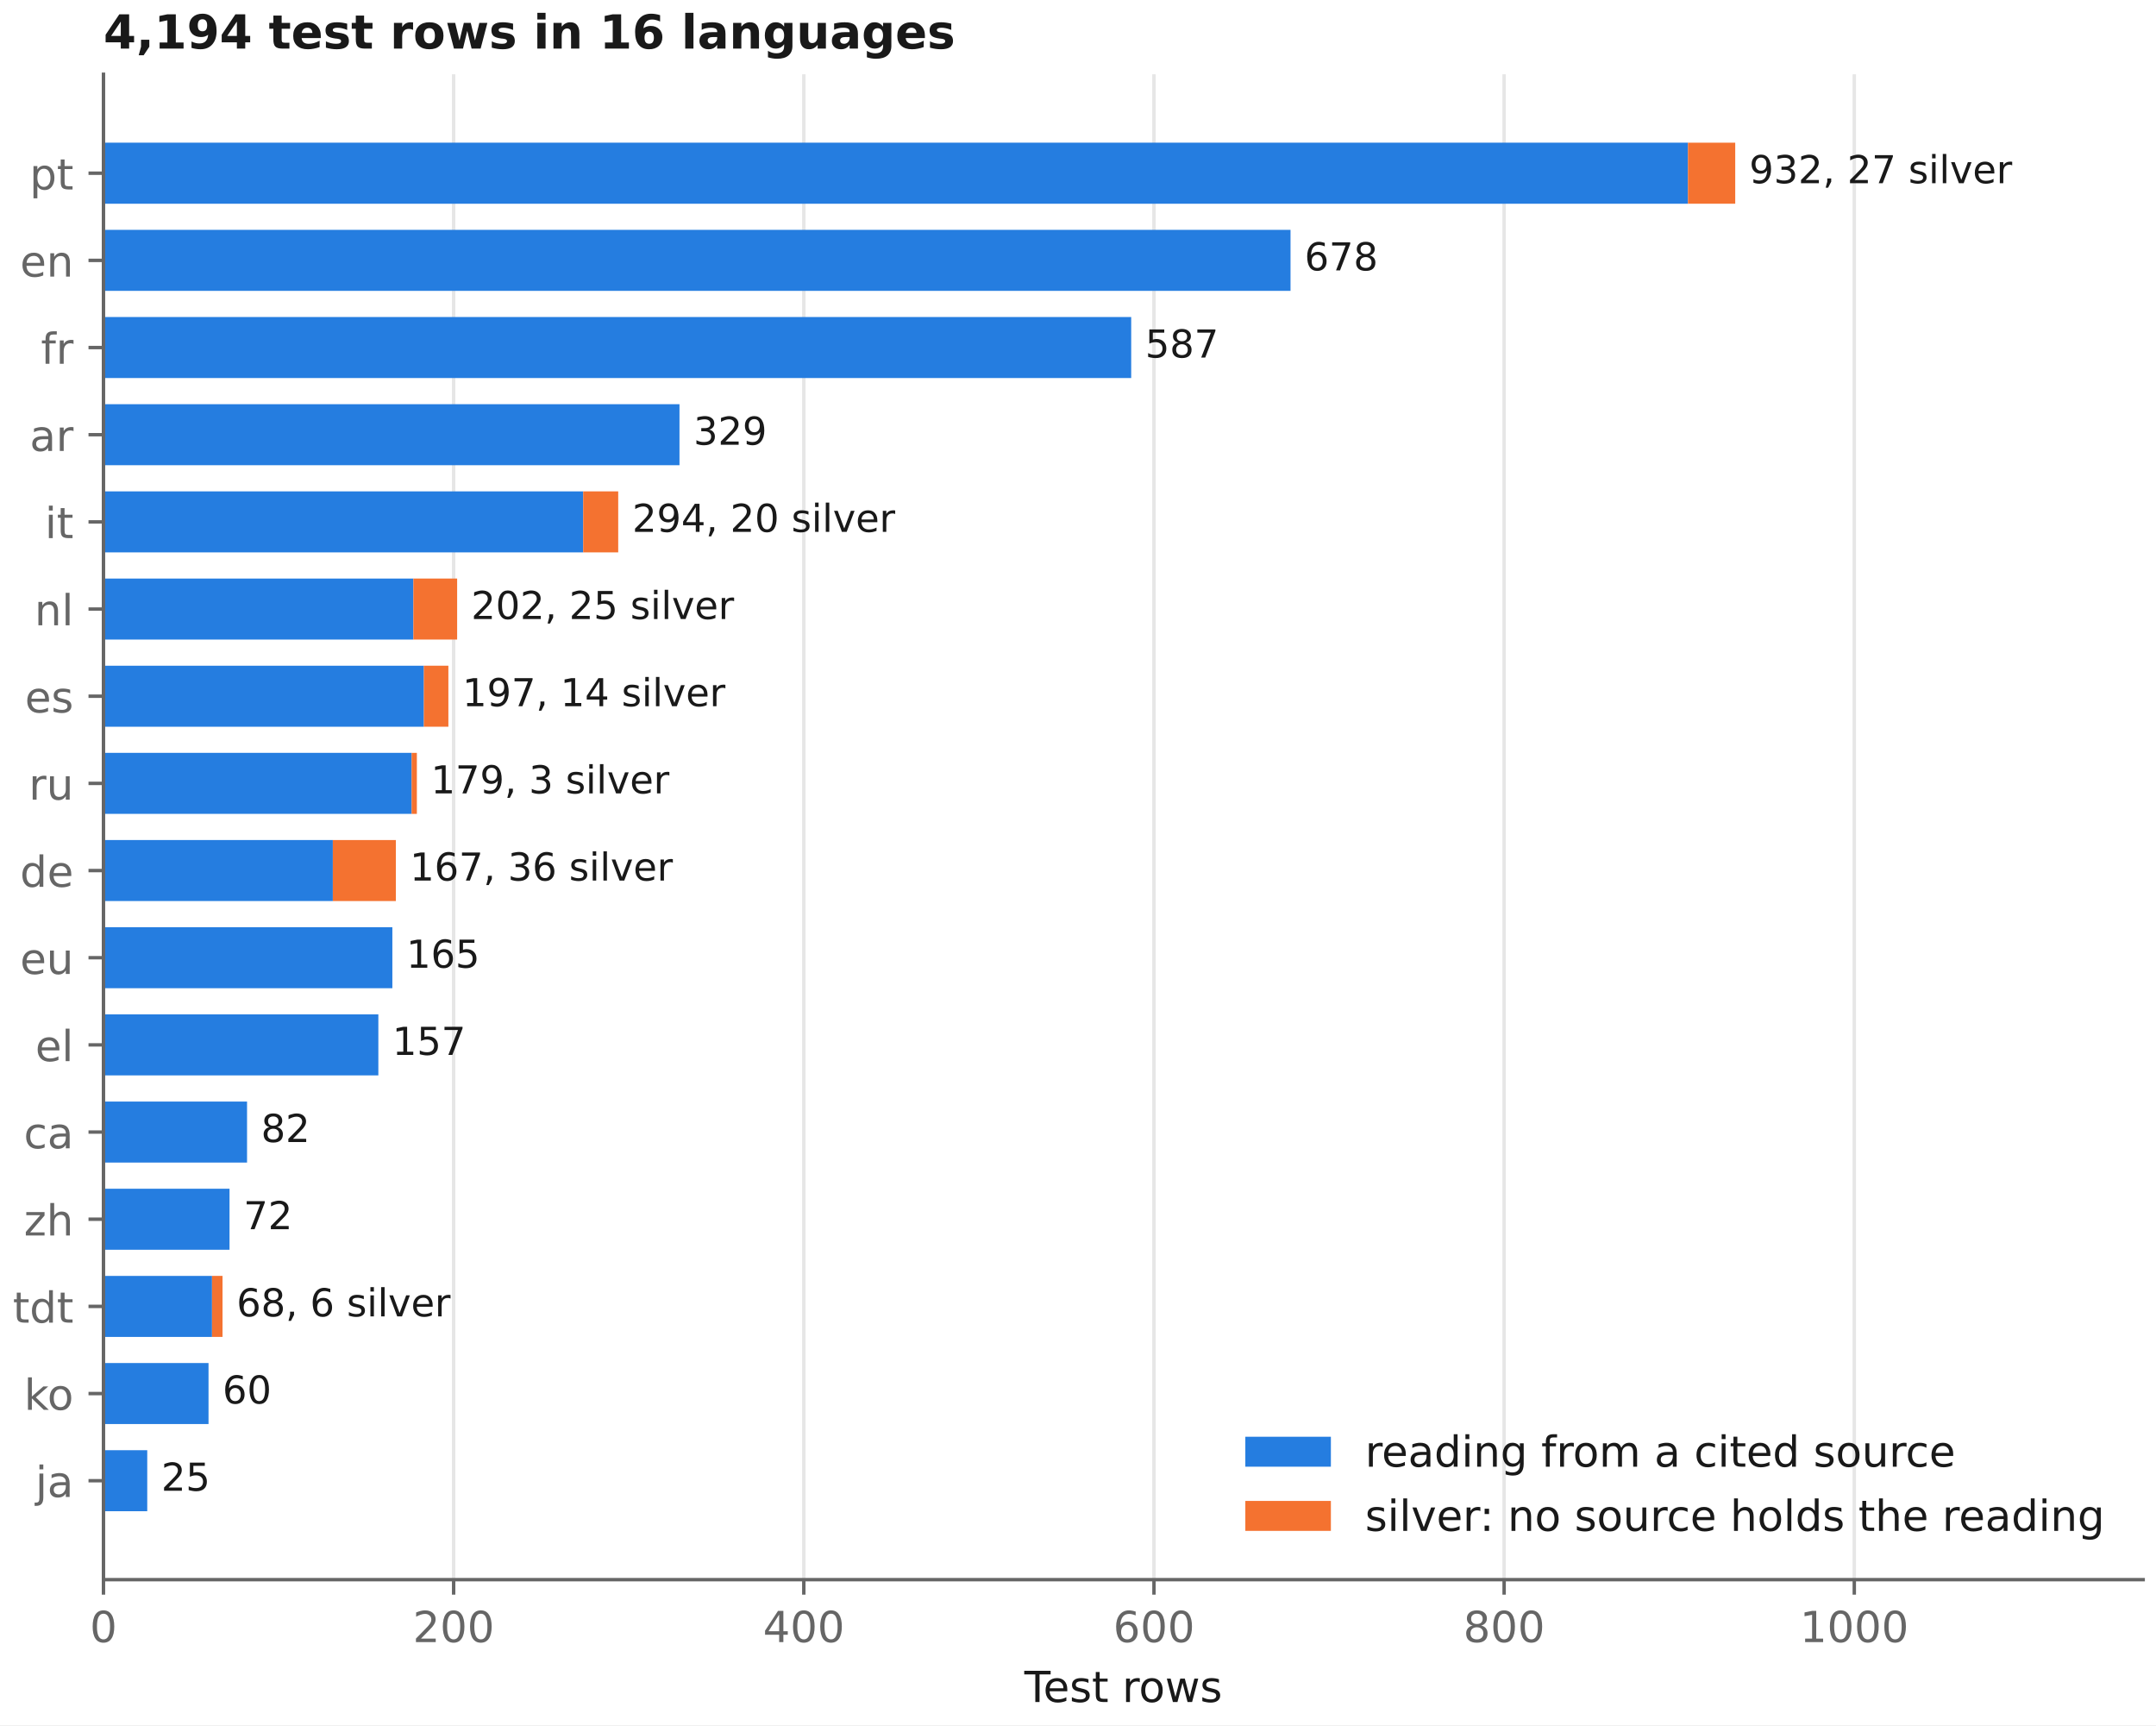
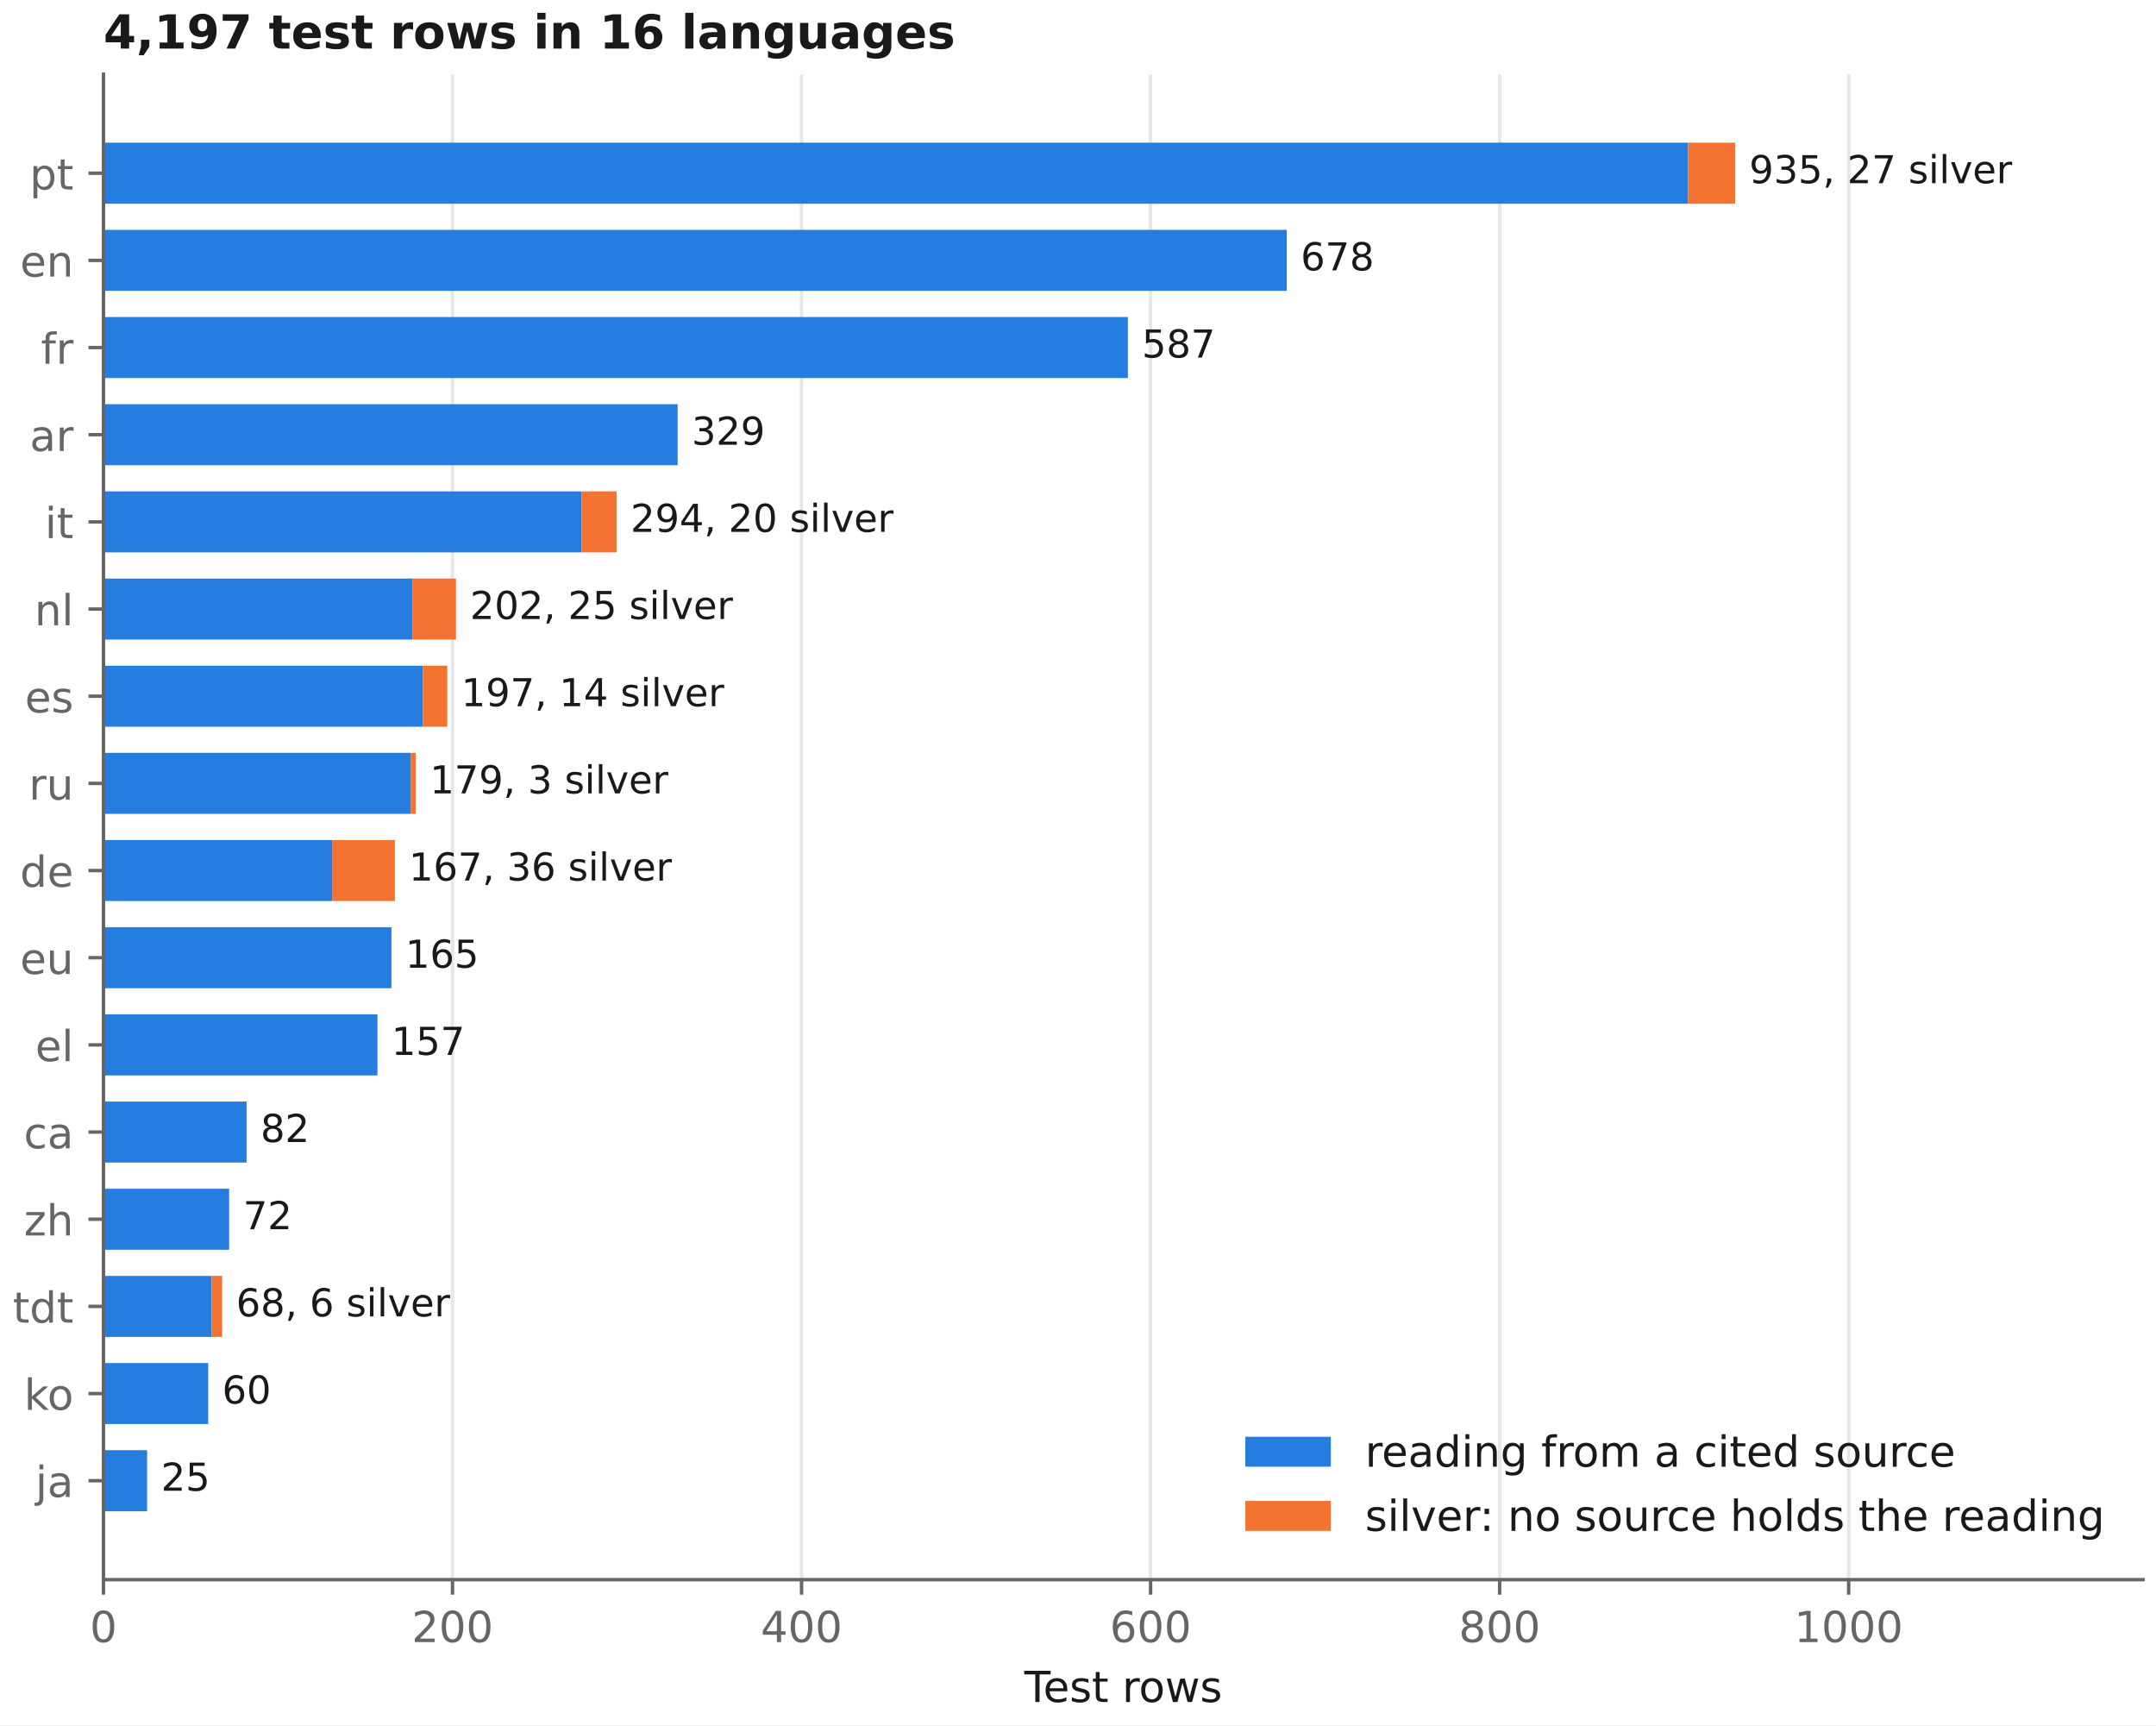
<svg xmlns="http://www.w3.org/2000/svg" xmlns:xlink="http://www.w3.org/1999/xlink" width="504pt" height="403.2pt" viewBox="0 0 504 403.2" version="1.1">
  <defs>
    <style type="text/css">*{stroke-linejoin: round; stroke-linecap: butt}</style>
  </defs>
  <g id="figure_1">
    <g id="patch_1">
      <path d="M 0 403.2  L 504 403.2  L 504 0  L 0 0  z " style="fill: #ffffff" />
    </g>
    <g id="axes_1">
      <g id="patch_2">
        <path d="M 24.189 369.2  L 501 369.2  L 501 17.359  L 24.189 17.359  z " style="fill: #ffffff" />
      </g>
      <g id="matplotlib.axis_1">
        <g id="xtick_1">
          <g id="line2d_1">
            <path d="M 24.189 369.2  L 24.189 17.359  " clip-path="url(#pc257450eb6)" style="fill: none; stroke: #e6e6e6; stroke-width: 0.8; stroke-linecap: square" />
          </g>
          <g id="line2d_2">
            <defs>
              <path id="m0db574f044" d="M 0 0  L 0 3.5  " style="stroke: #666666; stroke-width: 0.8" />
            </defs>
            <g>
              <use xlink:href="#m0db574f044" x="24.189" y="369.2" style="fill: #666666; stroke: #666666; stroke-width: 0.8" />
            </g>
          </g>
          <g id="text_1">
            <text style="font-size: 10px; font-family: 'DejaVu Sans', 'Bitstream Vera Sans', 'Computer Modern Sans Serif', 'Lucida Grande', 'Verdana', 'Geneva', 'Lucid', 'Arial', 'Helvetica', 'Avant Garde', sans-serif; text-anchor: middle; fill: #666666" x="24.189" y="383.797" transform="rotate(-0 24.1893 383.7974)">0</text>
          </g>
        </g>
        <g id="xtick_2">
          <g id="line2d_3">
-             <path d="M 106.045 369.2  L 106.045 17.359  " clip-path="url(#pc257450eb6)" style="fill: none; stroke: #e6e6e6; stroke-width: 0.8; stroke-linecap: square" />
+             <path d="M 105.783 369.2  L 105.783 17.359  " clip-path="url(#pc257450eb6)" style="fill: none; stroke: #e6e6e6; stroke-width: 0.8; stroke-linecap: square" />
          </g>
          <g id="line2d_4">
            <g>
-               <use xlink:href="#m0db574f044" x="106.045" y="369.2" style="fill: #666666; stroke: #666666; stroke-width: 0.8" />
+               <use xlink:href="#m0db574f044" x="105.783" y="369.2" style="fill: #666666; stroke: #666666; stroke-width: 0.8" />
            </g>
          </g>
          <g id="text_2">
-             <text style="font-size: 10px; font-family: 'DejaVu Sans', 'Bitstream Vera Sans', 'Computer Modern Sans Serif', 'Lucida Grande', 'Verdana', 'Geneva', 'Lucid', 'Arial', 'Helvetica', 'Avant Garde', sans-serif; text-anchor: middle; fill: #666666" x="106.045" y="383.797" transform="rotate(-0 106.0452 383.7974)">200</text>
+             <text style="font-size: 10px; font-family: 'DejaVu Sans', 'Bitstream Vera Sans', 'Computer Modern Sans Serif', 'Lucida Grande', 'Verdana', 'Geneva', 'Lucid', 'Arial', 'Helvetica', 'Avant Garde', sans-serif; text-anchor: middle; fill: #666666" x="105.783" y="383.797" transform="rotate(-0 105.7825 383.7974)">200</text>
          </g>
        </g>
        <g id="xtick_3">
          <g id="line2d_5">
-             <path d="M 187.901 369.2  L 187.901 17.359  " clip-path="url(#pc257450eb6)" style="fill: none; stroke: #e6e6e6; stroke-width: 0.8; stroke-linecap: square" />
+             <path d="M 187.376 369.2  L 187.376 17.359  " clip-path="url(#pc257450eb6)" style="fill: none; stroke: #e6e6e6; stroke-width: 0.8; stroke-linecap: square" />
          </g>
          <g id="line2d_6">
            <g>
-               <use xlink:href="#m0db574f044" x="187.901" y="369.2" style="fill: #666666; stroke: #666666; stroke-width: 0.8" />
+               <use xlink:href="#m0db574f044" x="187.376" y="369.2" style="fill: #666666; stroke: #666666; stroke-width: 0.8" />
            </g>
          </g>
          <g id="text_3">
-             <text style="font-size: 10px; font-family: 'DejaVu Sans', 'Bitstream Vera Sans', 'Computer Modern Sans Serif', 'Lucida Grande', 'Verdana', 'Geneva', 'Lucid', 'Arial', 'Helvetica', 'Avant Garde', sans-serif; text-anchor: middle; fill: #666666" x="187.901" y="383.797" transform="rotate(-0 187.901 383.7974)">400</text>
+             <text style="font-size: 10px; font-family: 'DejaVu Sans', 'Bitstream Vera Sans', 'Computer Modern Sans Serif', 'Lucida Grande', 'Verdana', 'Geneva', 'Lucid', 'Arial', 'Helvetica', 'Avant Garde', sans-serif; text-anchor: middle; fill: #666666" x="187.376" y="383.797" transform="rotate(-0 187.3758 383.7974)">400</text>
          </g>
        </g>
        <g id="xtick_4">
          <g id="line2d_7">
-             <path d="M 269.757 369.2  L 269.757 17.359  " clip-path="url(#pc257450eb6)" style="fill: none; stroke: #e6e6e6; stroke-width: 0.8; stroke-linecap: square" />
+             <path d="M 268.969 369.2  L 268.969 17.359  " clip-path="url(#pc257450eb6)" style="fill: none; stroke: #e6e6e6; stroke-width: 0.8; stroke-linecap: square" />
          </g>
          <g id="line2d_8">
            <g>
-               <use xlink:href="#m0db574f044" x="269.757" y="369.2" style="fill: #666666; stroke: #666666; stroke-width: 0.8" />
+               <use xlink:href="#m0db574f044" x="268.969" y="369.2" style="fill: #666666; stroke: #666666; stroke-width: 0.8" />
            </g>
          </g>
          <g id="text_4">
-             <text style="font-size: 10px; font-family: 'DejaVu Sans', 'Bitstream Vera Sans', 'Computer Modern Sans Serif', 'Lucida Grande', 'Verdana', 'Geneva', 'Lucid', 'Arial', 'Helvetica', 'Avant Garde', sans-serif; text-anchor: middle; fill: #666666" x="269.757" y="383.797" transform="rotate(-0 269.7569 383.7974)">600</text>
+             <text style="font-size: 10px; font-family: 'DejaVu Sans', 'Bitstream Vera Sans', 'Computer Modern Sans Serif', 'Lucida Grande', 'Verdana', 'Geneva', 'Lucid', 'Arial', 'Helvetica', 'Avant Garde', sans-serif; text-anchor: middle; fill: #666666" x="268.969" y="383.797" transform="rotate(-0 268.969 383.7974)">600</text>
          </g>
        </g>
        <g id="xtick_5">
          <g id="line2d_9">
-             <path d="M 351.613 369.2  L 351.613 17.359  " clip-path="url(#pc257450eb6)" style="fill: none; stroke: #e6e6e6; stroke-width: 0.8; stroke-linecap: square" />
+             <path d="M 350.562 369.2  L 350.562 17.359  " clip-path="url(#pc257450eb6)" style="fill: none; stroke: #e6e6e6; stroke-width: 0.8; stroke-linecap: square" />
          </g>
          <g id="line2d_10">
            <g>
-               <use xlink:href="#m0db574f044" x="351.613" y="369.2" style="fill: #666666; stroke: #666666; stroke-width: 0.8" />
+               <use xlink:href="#m0db574f044" x="350.562" y="369.2" style="fill: #666666; stroke: #666666; stroke-width: 0.8" />
            </g>
          </g>
          <g id="text_5">
-             <text style="font-size: 10px; font-family: 'DejaVu Sans', 'Bitstream Vera Sans', 'Computer Modern Sans Serif', 'Lucida Grande', 'Verdana', 'Geneva', 'Lucid', 'Arial', 'Helvetica', 'Avant Garde', sans-serif; text-anchor: middle; fill: #666666" x="351.613" y="383.797" transform="rotate(-0 351.6128 383.7974)">800</text>
+             <text style="font-size: 10px; font-family: 'DejaVu Sans', 'Bitstream Vera Sans', 'Computer Modern Sans Serif', 'Lucida Grande', 'Verdana', 'Geneva', 'Lucid', 'Arial', 'Helvetica', 'Avant Garde', sans-serif; text-anchor: middle; fill: #666666" x="350.562" y="383.797" transform="rotate(-0 350.5622 383.7974)">800</text>
          </g>
        </g>
        <g id="xtick_6">
          <g id="line2d_11">
-             <path d="M 433.469 369.2  L 433.469 17.359  " clip-path="url(#pc257450eb6)" style="fill: none; stroke: #e6e6e6; stroke-width: 0.8; stroke-linecap: square" />
+             <path d="M 432.155 369.2  L 432.155 17.359  " clip-path="url(#pc257450eb6)" style="fill: none; stroke: #e6e6e6; stroke-width: 0.8; stroke-linecap: square" />
          </g>
          <g id="line2d_12">
            <g>
-               <use xlink:href="#m0db574f044" x="433.469" y="369.2" style="fill: #666666; stroke: #666666; stroke-width: 0.8" />
+               <use xlink:href="#m0db574f044" x="432.155" y="369.2" style="fill: #666666; stroke: #666666; stroke-width: 0.8" />
            </g>
          </g>
          <g id="text_6">
-             <text style="font-size: 10px; font-family: 'DejaVu Sans', 'Bitstream Vera Sans', 'Computer Modern Sans Serif', 'Lucida Grande', 'Verdana', 'Geneva', 'Lucid', 'Arial', 'Helvetica', 'Avant Garde', sans-serif; text-anchor: middle; fill: #666666" x="433.469" y="383.797" transform="rotate(-0 433.4687 383.7974)">1000</text>
+             <text style="font-size: 10px; font-family: 'DejaVu Sans', 'Bitstream Vera Sans', 'Computer Modern Sans Serif', 'Lucida Grande', 'Verdana', 'Geneva', 'Lucid', 'Arial', 'Helvetica', 'Avant Garde', sans-serif; text-anchor: middle; fill: #666666" x="432.155" y="383.797" transform="rotate(-0 432.1555 383.7974)">1000</text>
          </g>
        </g>
        <g id="text_7">
          <text style="font-size: 10px; font-family: 'DejaVu Sans', 'Bitstream Vera Sans', 'Computer Modern Sans Serif', 'Lucida Grande', 'Verdana', 'Geneva', 'Lucid', 'Arial', 'Helvetica', 'Avant Garde', sans-serif; text-anchor: middle; fill: #191919" x="262.595" y="397.797" transform="rotate(-0 262.5945 397.7974)">Test rows</text>
        </g>
      </g>
      <g id="matplotlib.axis_2">
        <g id="ytick_1">
          <g id="line2d_13">
            <defs>
              <path id="m9a97e96fcf" d="M 0 0  L -3.5 0  " style="stroke: #666666; stroke-width: 0.8" />
            </defs>
            <g>
              <use xlink:href="#m9a97e96fcf" x="24.189" y="346.076" style="fill: #666666; stroke: #666666; stroke-width: 0.8" />
            </g>
          </g>
          <g id="text_8">
            <text style="font-size: 10px; font-family: 'DejaVu Sans', 'Bitstream Vera Sans', 'Computer Modern Sans Serif', 'Lucida Grande', 'Verdana', 'Geneva', 'Lucid', 'Arial', 'Helvetica', 'Avant Garde', sans-serif; text-anchor: end; fill: #666666" x="17.189" y="349.876" transform="rotate(-0 17.1893 349.8757)">ja</text>
          </g>
        </g>
        <g id="ytick_2">
          <g id="line2d_14">
            <g>
              <use xlink:href="#m9a97e96fcf" x="24.189" y="325.703" style="fill: #666666; stroke: #666666; stroke-width: 0.8" />
            </g>
          </g>
          <g id="text_9">
            <text style="font-size: 10px; font-family: 'DejaVu Sans', 'Bitstream Vera Sans', 'Computer Modern Sans Serif', 'Lucida Grande', 'Verdana', 'Geneva', 'Lucid', 'Arial', 'Helvetica', 'Avant Garde', sans-serif; text-anchor: end; fill: #666666" x="17.189" y="329.503" transform="rotate(-0 17.1893 329.5027)">ko</text>
          </g>
        </g>
        <g id="ytick_3">
          <g id="line2d_15">
            <g>
              <use xlink:href="#m9a97e96fcf" x="24.189" y="305.33" style="fill: #666666; stroke: #666666; stroke-width: 0.8" />
            </g>
          </g>
          <g id="text_10">
            <text style="font-size: 10px; font-family: 'DejaVu Sans', 'Bitstream Vera Sans', 'Computer Modern Sans Serif', 'Lucida Grande', 'Verdana', 'Geneva', 'Lucid', 'Arial', 'Helvetica', 'Avant Garde', sans-serif; text-anchor: end; fill: #666666" x="17.189" y="309.13" transform="rotate(-0 17.1893 309.1297)">tdt</text>
          </g>
        </g>
        <g id="ytick_4">
          <g id="line2d_16">
            <g>
              <use xlink:href="#m9a97e96fcf" x="24.189" y="284.958" style="fill: #666666; stroke: #666666; stroke-width: 0.8" />
            </g>
          </g>
          <g id="text_11">
            <text style="font-size: 10px; font-family: 'DejaVu Sans', 'Bitstream Vera Sans', 'Computer Modern Sans Serif', 'Lucida Grande', 'Verdana', 'Geneva', 'Lucid', 'Arial', 'Helvetica', 'Avant Garde', sans-serif; text-anchor: end; fill: #666666" x="17.189" y="288.757" transform="rotate(-0 17.1893 288.7567)">zh</text>
          </g>
        </g>
        <g id="ytick_5">
          <g id="line2d_17">
            <g>
              <use xlink:href="#m9a97e96fcf" x="24.189" y="264.585" style="fill: #666666; stroke: #666666; stroke-width: 0.8" />
            </g>
          </g>
          <g id="text_12">
            <text style="font-size: 10px; font-family: 'DejaVu Sans', 'Bitstream Vera Sans', 'Computer Modern Sans Serif', 'Lucida Grande', 'Verdana', 'Geneva', 'Lucid', 'Arial', 'Helvetica', 'Avant Garde', sans-serif; text-anchor: end; fill: #666666" x="17.189" y="268.383" transform="rotate(-0 17.1893 268.3834)">ca</text>
          </g>
        </g>
        <g id="ytick_6">
          <g id="line2d_18">
            <g>
              <use xlink:href="#m9a97e96fcf" x="24.189" y="244.212" style="fill: #666666; stroke: #666666; stroke-width: 0.8" />
            </g>
          </g>
          <g id="text_13">
            <text style="font-size: 10px; font-family: 'DejaVu Sans', 'Bitstream Vera Sans', 'Computer Modern Sans Serif', 'Lucida Grande', 'Verdana', 'Geneva', 'Lucid', 'Arial', 'Helvetica', 'Avant Garde', sans-serif; text-anchor: end; fill: #666666" x="17.189" y="248.011" transform="rotate(-0 17.1893 248.0108)">el</text>
          </g>
        </g>
        <g id="ytick_7">
          <g id="line2d_19">
            <g>
              <use xlink:href="#m9a97e96fcf" x="24.189" y="223.839" style="fill: #666666; stroke: #666666; stroke-width: 0.8" />
            </g>
          </g>
          <g id="text_14">
            <text style="font-size: 10px; font-family: 'DejaVu Sans', 'Bitstream Vera Sans', 'Computer Modern Sans Serif', 'Lucida Grande', 'Verdana', 'Geneva', 'Lucid', 'Arial', 'Helvetica', 'Avant Garde', sans-serif; text-anchor: end; fill: #666666" x="17.189" y="227.637" transform="rotate(-0 17.1893 227.6374)">eu</text>
          </g>
        </g>
        <g id="ytick_8">
          <g id="line2d_20">
            <g>
              <use xlink:href="#m9a97e96fcf" x="24.189" y="203.466" style="fill: #666666; stroke: #666666; stroke-width: 0.8" />
            </g>
          </g>
          <g id="text_15">
            <text style="font-size: 10px; font-family: 'DejaVu Sans', 'Bitstream Vera Sans', 'Computer Modern Sans Serif', 'Lucida Grande', 'Verdana', 'Geneva', 'Lucid', 'Arial', 'Helvetica', 'Avant Garde', sans-serif; text-anchor: end; fill: #666666" x="17.189" y="207.265" transform="rotate(-0 17.1893 207.2648)">de</text>
          </g>
        </g>
        <g id="ytick_9">
          <g id="line2d_21">
            <g>
              <use xlink:href="#m9a97e96fcf" x="24.189" y="183.093" style="fill: #666666; stroke: #666666; stroke-width: 0.8" />
            </g>
          </g>
          <g id="text_16">
            <text style="font-size: 10px; font-family: 'DejaVu Sans', 'Bitstream Vera Sans', 'Computer Modern Sans Serif', 'Lucida Grande', 'Verdana', 'Geneva', 'Lucid', 'Arial', 'Helvetica', 'Avant Garde', sans-serif; text-anchor: end; fill: #666666" x="17.189" y="186.891" transform="rotate(-0 17.1893 186.8915)">ru</text>
          </g>
        </g>
        <g id="ytick_10">
          <g id="line2d_22">
            <g>
              <use xlink:href="#m9a97e96fcf" x="24.189" y="162.72" style="fill: #666666; stroke: #666666; stroke-width: 0.8" />
            </g>
          </g>
          <g id="text_17">
            <text style="font-size: 10px; font-family: 'DejaVu Sans', 'Bitstream Vera Sans', 'Computer Modern Sans Serif', 'Lucida Grande', 'Verdana', 'Geneva', 'Lucid', 'Arial', 'Helvetica', 'Avant Garde', sans-serif; text-anchor: end; fill: #666666" x="17.189" y="166.519" transform="rotate(-0 17.1893 166.5185)">es</text>
          </g>
        </g>
        <g id="ytick_11">
          <g id="line2d_23">
            <g>
              <use xlink:href="#m9a97e96fcf" x="24.189" y="142.347" style="fill: #666666; stroke: #666666; stroke-width: 0.8" />
            </g>
          </g>
          <g id="text_18">
            <text style="font-size: 10px; font-family: 'DejaVu Sans', 'Bitstream Vera Sans', 'Computer Modern Sans Serif', 'Lucida Grande', 'Verdana', 'Geneva', 'Lucid', 'Arial', 'Helvetica', 'Avant Garde', sans-serif; text-anchor: end; fill: #666666" x="17.189" y="146.146" transform="rotate(-0 17.1893 146.1459)">nl</text>
          </g>
        </g>
        <g id="ytick_12">
          <g id="line2d_24">
            <g>
              <use xlink:href="#m9a97e96fcf" x="24.189" y="121.974" style="fill: #666666; stroke: #666666; stroke-width: 0.8" />
            </g>
          </g>
          <g id="text_19">
            <text style="font-size: 10px; font-family: 'DejaVu Sans', 'Bitstream Vera Sans', 'Computer Modern Sans Serif', 'Lucida Grande', 'Verdana', 'Geneva', 'Lucid', 'Arial', 'Helvetica', 'Avant Garde', sans-serif; text-anchor: end; fill: #666666" x="17.189" y="125.773" transform="rotate(-0 17.1893 125.773)">it</text>
          </g>
        </g>
        <g id="ytick_13">
          <g id="line2d_25">
            <g>
              <use xlink:href="#m9a97e96fcf" x="24.189" y="101.601" style="fill: #666666; stroke: #666666; stroke-width: 0.8" />
            </g>
          </g>
          <g id="text_20">
            <text style="font-size: 10px; font-family: 'DejaVu Sans', 'Bitstream Vera Sans', 'Computer Modern Sans Serif', 'Lucida Grande', 'Verdana', 'Geneva', 'Lucid', 'Arial', 'Helvetica', 'Avant Garde', sans-serif; text-anchor: end; fill: #666666" x="17.189" y="105.4" transform="rotate(-0 17.1893 105.3996)">ar</text>
          </g>
        </g>
        <g id="ytick_14">
          <g id="line2d_26">
            <g>
              <use xlink:href="#m9a97e96fcf" x="24.189" y="81.228" style="fill: #666666; stroke: #666666; stroke-width: 0.8" />
            </g>
          </g>
          <g id="text_21">
            <text style="font-size: 10px; font-family: 'DejaVu Sans', 'Bitstream Vera Sans', 'Computer Modern Sans Serif', 'Lucida Grande', 'Verdana', 'Geneva', 'Lucid', 'Arial', 'Helvetica', 'Avant Garde', sans-serif; text-anchor: end; fill: #666666" x="17.189" y="85.027" transform="rotate(-0 17.1893 85.02701)">fr</text>
          </g>
        </g>
        <g id="ytick_15">
          <g id="line2d_27">
            <g>
              <use xlink:href="#m9a97e96fcf" x="24.189" y="60.855" style="fill: #666666; stroke: #666666; stroke-width: 0.8" />
            </g>
          </g>
          <g id="text_22">
            <text style="font-size: 10px; font-family: 'DejaVu Sans', 'Bitstream Vera Sans', 'Computer Modern Sans Serif', 'Lucida Grande', 'Verdana', 'Geneva', 'Lucid', 'Arial', 'Helvetica', 'Avant Garde', sans-serif; text-anchor: end; fill: #666666" x="17.189" y="64.654" transform="rotate(-0 17.1893 64.65365)">en</text>
          </g>
        </g>
        <g id="ytick_16">
          <g id="line2d_28">
            <g>
              <use xlink:href="#m9a97e96fcf" x="24.189" y="40.482" style="fill: #666666; stroke: #666666; stroke-width: 0.8" />
            </g>
          </g>
          <g id="text_23">
            <text style="font-size: 10px; font-family: 'DejaVu Sans', 'Bitstream Vera Sans', 'Computer Modern Sans Serif', 'Lucida Grande', 'Verdana', 'Geneva', 'Lucid', 'Arial', 'Helvetica', 'Avant Garde', sans-serif; text-anchor: end; fill: #666666" x="17.189" y="44.281" transform="rotate(-0 17.1893 44.28067)">pt</text>
          </g>
        </g>
      </g>
      <g id="patch_3">
-         <path d="M 24.189 353.207  L 34.421 353.207  L 34.421 338.946  L 24.189 338.946  z " clip-path="url(#pc257450eb6)" style="fill: #257de0" />
+         <path d="M 24.189 353.207  L 34.388 353.207  L 34.388 338.946  L 24.189 338.946  z " clip-path="url(#pc257450eb6)" style="fill: #257de0" />
      </g>
      <g id="patch_4">
-         <path d="M 24.189 332.834  L 48.746 332.834  L 48.746 318.573  L 24.189 318.573  z " clip-path="url(#pc257450eb6)" style="fill: #257de0" />
+         <path d="M 24.189 332.834  L 48.667 332.834  L 48.667 318.573  L 24.189 318.573  z " clip-path="url(#pc257450eb6)" style="fill: #257de0" />
      </g>
      <g id="patch_5">
-         <path d="M 24.189 312.461  L 49.565 312.461  L 49.565 298.2  L 24.189 298.2  z " clip-path="url(#pc257450eb6)" style="fill: #257de0" />
+         <path d="M 24.189 312.461  L 49.483 312.461  L 49.483 298.2  L 24.189 298.2  z " clip-path="url(#pc257450eb6)" style="fill: #257de0" />
      </g>
      <g id="patch_6">
-         <path d="M 24.189 292.088  L 53.657 292.088  L 53.657 277.827  L 24.189 277.827  z " clip-path="url(#pc257450eb6)" style="fill: #257de0" />
+         <path d="M 24.189 292.088  L 53.563 292.088  L 53.563 277.827  L 24.189 277.827  z " clip-path="url(#pc257450eb6)" style="fill: #257de0" />
      </g>
      <g id="patch_7">
-         <path d="M 24.189 271.715  L 57.75 271.715  L 57.75 257.454  L 24.189 257.454  z " clip-path="url(#pc257450eb6)" style="fill: #257de0" />
+         <path d="M 24.189 271.715  L 57.643 271.715  L 57.643 257.454  L 24.189 257.454  z " clip-path="url(#pc257450eb6)" style="fill: #257de0" />
      </g>
      <g id="patch_8">
-         <path d="M 24.189 251.342  L 88.446 251.342  L 88.446 237.081  L 24.189 237.081  z " clip-path="url(#pc257450eb6)" style="fill: #257de0" />
+         <path d="M 24.189 251.342  L 88.24 251.342  L 88.24 237.081  L 24.189 237.081  z " clip-path="url(#pc257450eb6)" style="fill: #257de0" />
      </g>
      <g id="patch_9">
-         <path d="M 24.189 230.969  L 91.72 230.969  L 91.72 216.708  L 24.189 216.708  z " clip-path="url(#pc257450eb6)" style="fill: #257de0" />
+         <path d="M 24.189 230.969  L 91.504 230.969  L 91.504 216.708  L 24.189 216.708  z " clip-path="url(#pc257450eb6)" style="fill: #257de0" />
      </g>
      <g id="patch_10">
-         <path d="M 24.189 210.596  L 77.805 210.596  L 77.805 196.335  L 24.189 196.335  z " clip-path="url(#pc257450eb6)" style="fill: #257de0" />
+         <path d="M 24.189 210.596  L 77.633 210.596  L 77.633 196.335  L 24.189 196.335  z " clip-path="url(#pc257450eb6)" style="fill: #257de0" />
      </g>
      <g id="patch_11">
-         <path d="M 24.189 190.223  L 96.222 190.223  L 96.222 175.962  L 24.189 175.962  z " clip-path="url(#pc257450eb6)" style="fill: #257de0" />
+         <path d="M 24.189 190.223  L 95.991 190.223  L 95.991 175.962  L 24.189 175.962  z " clip-path="url(#pc257450eb6)" style="fill: #257de0" />
      </g>
      <g id="patch_12">
-         <path d="M 24.189 169.85  L 99.087 169.85  L 99.087 155.589  L 24.189 155.589  z " clip-path="url(#pc257450eb6)" style="fill: #257de0" />
+         <path d="M 24.189 169.85  L 98.847 169.85  L 98.847 155.589  L 24.189 155.589  z " clip-path="url(#pc257450eb6)" style="fill: #257de0" />
      </g>
      <g id="patch_13">
-         <path d="M 24.189 149.477  L 96.632 149.477  L 96.632 135.216  L 24.189 135.216  z " clip-path="url(#pc257450eb6)" style="fill: #257de0" />
+         <path d="M 24.189 149.477  L 96.399 149.477  L 96.399 135.216  L 24.189 135.216  z " clip-path="url(#pc257450eb6)" style="fill: #257de0" />
      </g>
      <g id="patch_14">
-         <path d="M 24.189 129.104  L 136.332 129.104  L 136.332 114.843  L 24.189 114.843  z " clip-path="url(#pc257450eb6)" style="fill: #257de0" />
+         <path d="M 24.189 129.104  L 135.972 129.104  L 135.972 114.843  L 24.189 114.843  z " clip-path="url(#pc257450eb6)" style="fill: #257de0" />
      </g>
      <g id="patch_15">
-         <path d="M 24.189 108.731  L 158.842 108.731  L 158.842 94.47  L 24.189 94.47  z " clip-path="url(#pc257450eb6)" style="fill: #257de0" />
+         <path d="M 24.189 108.731  L 158.41 108.731  L 158.41 94.47  L 24.189 94.47  z " clip-path="url(#pc257450eb6)" style="fill: #257de0" />
      </g>
      <g id="patch_16">
-         <path d="M 24.189 88.358  L 264.436 88.358  L 264.436 74.097  L 24.189 74.097  z " clip-path="url(#pc257450eb6)" style="fill: #257de0" />
+         <path d="M 24.189 88.358  L 263.665 88.358  L 263.665 74.097  L 24.189 74.097  z " clip-path="url(#pc257450eb6)" style="fill: #257de0" />
      </g>
      <g id="patch_17">
-         <path d="M 24.189 67.985  L 301.681 67.985  L 301.681 53.724  L 24.189 53.724  z " clip-path="url(#pc257450eb6)" style="fill: #257de0" />
+         <path d="M 24.189 67.985  L 300.79 67.985  L 300.79 53.724  L 24.189 53.724  z " clip-path="url(#pc257450eb6)" style="fill: #257de0" />
      </g>
      <g id="patch_18">
-         <path d="M 24.189 47.612  L 394.587 47.612  L 394.587 33.351  L 24.189 33.351  z " clip-path="url(#pc257450eb6)" style="fill: #257de0" />
+         <path d="M 24.189 47.612  L 394.623 47.612  L 394.623 33.351  L 24.189 33.351  z " clip-path="url(#pc257450eb6)" style="fill: #257de0" />
      </g>
      <g id="patch_19">
-         <path d="M 34.421 353.207  L 34.421 353.207  L 34.421 338.946  L 34.421 338.946  z " clip-path="url(#pc257450eb6)" style="fill: #f47230" />
+         <path d="M 34.388 353.207  L 34.388 353.207  L 34.388 338.946  L 34.388 338.946  z " clip-path="url(#pc257450eb6)" style="fill: #f47230" />
      </g>
      <g id="patch_20">
-         <path d="M 48.746 332.834  L 48.746 332.834  L 48.746 318.573  L 48.746 318.573  z " clip-path="url(#pc257450eb6)" style="fill: #f47230" />
+         <path d="M 48.667 332.834  L 48.667 332.834  L 48.667 318.573  L 48.667 318.573  z " clip-path="url(#pc257450eb6)" style="fill: #f47230" />
      </g>
      <g id="patch_21">
-         <path d="M 49.565 312.461  L 52.02 312.461  L 52.02 298.2  L 49.565 298.2  z " clip-path="url(#pc257450eb6)" style="fill: #f47230" />
+         <path d="M 49.483 312.461  L 51.931 312.461  L 51.931 298.2  L 49.483 298.2  z " clip-path="url(#pc257450eb6)" style="fill: #f47230" />
      </g>
      <g id="patch_22">
-         <path d="M 53.657 292.088  L 53.657 292.088  L 53.657 277.827  L 53.657 277.827  z " clip-path="url(#pc257450eb6)" style="fill: #f47230" />
+         <path d="M 53.563 292.088  L 53.563 292.088  L 53.563 277.827  L 53.563 277.827  z " clip-path="url(#pc257450eb6)" style="fill: #f47230" />
      </g>
      <g id="patch_23">
-         <path d="M 57.75 271.715  L 57.75 271.715  L 57.75 257.454  L 57.75 257.454  z " clip-path="url(#pc257450eb6)" style="fill: #f47230" />
+         <path d="M 57.643 271.715  L 57.643 271.715  L 57.643 257.454  L 57.643 257.454  z " clip-path="url(#pc257450eb6)" style="fill: #f47230" />
      </g>
      <g id="patch_24">
-         <path d="M 88.446 251.342  L 88.446 251.342  L 88.446 237.081  L 88.446 237.081  z " clip-path="url(#pc257450eb6)" style="fill: #f47230" />
+         <path d="M 88.24 251.342  L 88.24 251.342  L 88.24 237.081  L 88.24 237.081  z " clip-path="url(#pc257450eb6)" style="fill: #f47230" />
      </g>
      <g id="patch_25">
-         <path d="M 91.72 230.969  L 91.72 230.969  L 91.72 216.708  L 91.72 216.708  z " clip-path="url(#pc257450eb6)" style="fill: #f47230" />
+         <path d="M 91.504 230.969  L 91.504 230.969  L 91.504 216.708  L 91.504 216.708  z " clip-path="url(#pc257450eb6)" style="fill: #f47230" />
      </g>
      <g id="patch_26">
-         <path d="M 77.805 210.596  L 92.539 210.596  L 92.539 196.335  L 77.805 196.335  z " clip-path="url(#pc257450eb6)" style="fill: #f47230" />
+         <path d="M 77.633 210.596  L 92.32 210.596  L 92.32 196.335  L 77.633 196.335  z " clip-path="url(#pc257450eb6)" style="fill: #f47230" />
      </g>
      <g id="patch_27">
-         <path d="M 96.222 190.223  L 97.45 190.223  L 97.45 175.962  L 96.222 175.962  z " clip-path="url(#pc257450eb6)" style="fill: #f47230" />
+         <path d="M 95.991 190.223  L 97.215 190.223  L 97.215 175.962  L 95.991 175.962  z " clip-path="url(#pc257450eb6)" style="fill: #f47230" />
      </g>
      <g id="patch_28">
-         <path d="M 99.087 169.85  L 104.817 169.85  L 104.817 155.589  L 99.087 155.589  z " clip-path="url(#pc257450eb6)" style="fill: #f47230" />
+         <path d="M 98.847 169.85  L 104.559 169.85  L 104.559 155.589  L 98.847 155.589  z " clip-path="url(#pc257450eb6)" style="fill: #f47230" />
      </g>
      <g id="patch_29">
-         <path d="M 96.632 149.477  L 106.864 149.477  L 106.864 135.216  L 96.632 135.216  z " clip-path="url(#pc257450eb6)" style="fill: #f47230" />
+         <path d="M 96.399 149.477  L 106.598 149.477  L 106.598 135.216  L 96.399 135.216  z " clip-path="url(#pc257450eb6)" style="fill: #f47230" />
      </g>
      <g id="patch_30">
-         <path d="M 136.332 129.104  L 144.517 129.104  L 144.517 114.843  L 136.332 114.843  z " clip-path="url(#pc257450eb6)" style="fill: #f47230" />
+         <path d="M 135.972 129.104  L 144.131 129.104  L 144.131 114.843  L 135.972 114.843  z " clip-path="url(#pc257450eb6)" style="fill: #f47230" />
      </g>
      <g id="patch_31">
-         <path d="M 158.842 108.731  L 158.842 108.731  L 158.842 94.47  L 158.842 94.47  z " clip-path="url(#pc257450eb6)" style="fill: #f47230" />
+         <path d="M 158.41 108.731  L 158.41 108.731  L 158.41 94.47  L 158.41 94.47  z " clip-path="url(#pc257450eb6)" style="fill: #f47230" />
      </g>
      <g id="patch_32">
-         <path d="M 264.436 88.358  L 264.436 88.358  L 264.436 74.097  L 264.436 74.097  z " clip-path="url(#pc257450eb6)" style="fill: #f47230" />
+         <path d="M 263.665 88.358  L 263.665 88.358  L 263.665 74.097  L 263.665 74.097  z " clip-path="url(#pc257450eb6)" style="fill: #f47230" />
      </g>
      <g id="patch_33">
-         <path d="M 301.681 67.985  L 301.681 67.985  L 301.681 53.724  L 301.681 53.724  z " clip-path="url(#pc257450eb6)" style="fill: #f47230" />
+         <path d="M 300.79 67.985  L 300.79 67.985  L 300.79 53.724  L 300.79 53.724  z " clip-path="url(#pc257450eb6)" style="fill: #f47230" />
      </g>
      <g id="patch_34">
-         <path d="M 394.587 47.612  L 405.638 47.612  L 405.638 33.351  L 394.587 33.351  z " clip-path="url(#pc257450eb6)" style="fill: #f47230" />
+         <path d="M 394.623 47.612  L 405.638 47.612  L 405.638 33.351  L 394.623 33.351  z " clip-path="url(#pc257450eb6)" style="fill: #f47230" />
      </g>
      <g id="patch_35">
        <path d="M 24.189 369.2  L 24.189 17.359  " style="fill: none; stroke: #666666; stroke-width: 0.8; stroke-linejoin: miter; stroke-linecap: square" />
      </g>
      <g id="patch_36">
        <path d="M 24.189 369.2  L 501 369.2  " style="fill: none; stroke: #666666; stroke-width: 0.8; stroke-linejoin: miter; stroke-linecap: square" />
      </g>
      <g id="text_24">
-         <text style="font-size: 9px; font-family: 'DejaVu Sans', 'Bitstream Vera Sans', 'Computer Modern Sans Serif', 'Lucida Grande', 'Verdana', 'Geneva', 'Lucid', 'Arial', 'Helvetica', 'Avant Garde', sans-serif; text-anchor: start; fill: #191919" x="37.696" y="348.414" transform="rotate(-0 37.69552 348.4143)">25</text>
+         <text style="font-size: 9px; font-family: 'DejaVu Sans', 'Bitstream Vera Sans', 'Computer Modern Sans Serif', 'Lucida Grande', 'Verdana', 'Geneva', 'Lucid', 'Arial', 'Helvetica', 'Avant Garde', sans-serif; text-anchor: start; fill: #191919" x="37.652" y="348.414" transform="rotate(-0 37.65219 348.4143)">25</text>
      </g>
      <g id="text_25">
-         <text style="font-size: 9px; font-family: 'DejaVu Sans', 'Bitstream Vera Sans', 'Computer Modern Sans Serif', 'Lucida Grande', 'Verdana', 'Geneva', 'Lucid', 'Arial', 'Helvetica', 'Avant Garde', sans-serif; text-anchor: start; fill: #191919" x="52.02" y="328.041" transform="rotate(-0 52.0203 328.0414)">60</text>
+         <text style="font-size: 9px; font-family: 'DejaVu Sans', 'Bitstream Vera Sans', 'Computer Modern Sans Serif', 'Lucida Grande', 'Verdana', 'Geneva', 'Lucid', 'Arial', 'Helvetica', 'Avant Garde', sans-serif; text-anchor: start; fill: #191919" x="51.931" y="328.041" transform="rotate(-0 51.931 328.0414)">60</text>
      </g>
      <g id="text_26">
-         <text style="font-size: 9px; font-family: 'DejaVu Sans', 'Bitstream Vera Sans', 'Computer Modern Sans Serif', 'Lucida Grande', 'Verdana', 'Geneva', 'Lucid', 'Arial', 'Helvetica', 'Avant Garde', sans-serif; text-anchor: start; fill: #191919" x="55.295" y="307.669" transform="rotate(-0 55.29453 307.6687)">68, 6 silver</text>
+         <text style="font-size: 9px; font-family: 'DejaVu Sans', 'Bitstream Vera Sans', 'Computer Modern Sans Serif', 'Lucida Grande', 'Verdana', 'Geneva', 'Lucid', 'Arial', 'Helvetica', 'Avant Garde', sans-serif; text-anchor: start; fill: #191919" x="55.195" y="307.669" transform="rotate(-0 55.19473 307.6687)">68, 6 silver</text>
      </g>
      <g id="text_27">
-         <text style="font-size: 9px; font-family: 'DejaVu Sans', 'Bitstream Vera Sans', 'Computer Modern Sans Serif', 'Lucida Grande', 'Verdana', 'Geneva', 'Lucid', 'Arial', 'Helvetica', 'Avant Garde', sans-serif; text-anchor: start; fill: #191919" x="56.932" y="287.295" transform="rotate(-0 56.93165 287.2954)">72</text>
+         <text style="font-size: 9px; font-family: 'DejaVu Sans', 'Bitstream Vera Sans', 'Computer Modern Sans Serif', 'Lucida Grande', 'Verdana', 'Geneva', 'Lucid', 'Arial', 'Helvetica', 'Avant Garde', sans-serif; text-anchor: start; fill: #191919" x="56.827" y="287.295" transform="rotate(-0 56.8266 287.2954)">72</text>
      </g>
      <g id="text_28">
-         <text style="font-size: 9px; font-family: 'DejaVu Sans', 'Bitstream Vera Sans', 'Computer Modern Sans Serif', 'Lucida Grande', 'Verdana', 'Geneva', 'Lucid', 'Arial', 'Helvetica', 'Avant Garde', sans-serif; text-anchor: start; fill: #191919" x="61.024" y="266.922" transform="rotate(-0 61.02445 266.9224)">82</text>
+         <text style="font-size: 9px; font-family: 'DejaVu Sans', 'Bitstream Vera Sans', 'Computer Modern Sans Serif', 'Lucida Grande', 'Verdana', 'Geneva', 'Lucid', 'Arial', 'Helvetica', 'Avant Garde', sans-serif; text-anchor: start; fill: #191919" x="60.906" y="266.922" transform="rotate(-0 60.90626 266.9224)">82</text>
      </g>
      <g id="text_29">
-         <text style="font-size: 9px; font-family: 'DejaVu Sans', 'Bitstream Vera Sans', 'Computer Modern Sans Serif', 'Lucida Grande', 'Verdana', 'Geneva', 'Lucid', 'Arial', 'Helvetica', 'Avant Garde', sans-serif; text-anchor: start; fill: #191919" x="91.72" y="246.549" transform="rotate(-0 91.7204 246.5495)">157</text>
+         <text style="font-size: 9px; font-family: 'DejaVu Sans', 'Bitstream Vera Sans', 'Computer Modern Sans Serif', 'Lucida Grande', 'Verdana', 'Geneva', 'Lucid', 'Arial', 'Helvetica', 'Avant Garde', sans-serif; text-anchor: start; fill: #191919" x="91.504" y="246.549" transform="rotate(-0 91.50372 246.5495)">157</text>
      </g>
      <g id="text_30">
-         <text style="font-size: 9px; font-family: 'DejaVu Sans', 'Bitstream Vera Sans', 'Computer Modern Sans Serif', 'Lucida Grande', 'Verdana', 'Geneva', 'Lucid', 'Arial', 'Helvetica', 'Avant Garde', sans-serif; text-anchor: start; fill: #191919" x="94.995" y="226.176" transform="rotate(-0 94.99463 226.1765)">165</text>
+         <text style="font-size: 9px; font-family: 'DejaVu Sans', 'Bitstream Vera Sans', 'Computer Modern Sans Serif', 'Lucida Grande', 'Verdana', 'Geneva', 'Lucid', 'Arial', 'Helvetica', 'Avant Garde', sans-serif; text-anchor: start; fill: #191919" x="94.767" y="226.176" transform="rotate(-0 94.76745 226.1765)">165</text>
      </g>
      <g id="text_31">
-         <text style="font-size: 9px; font-family: 'DejaVu Sans', 'Bitstream Vera Sans', 'Computer Modern Sans Serif', 'Lucida Grande', 'Verdana', 'Geneva', 'Lucid', 'Arial', 'Helvetica', 'Avant Garde', sans-serif; text-anchor: start; fill: #191919" x="95.813" y="205.804" transform="rotate(-0 95.81319 205.8039)">167, 36 silver</text>
+         <text style="font-size: 9px; font-family: 'DejaVu Sans', 'Bitstream Vera Sans', 'Computer Modern Sans Serif', 'Lucida Grande', 'Verdana', 'Geneva', 'Lucid', 'Arial', 'Helvetica', 'Avant Garde', sans-serif; text-anchor: start; fill: #191919" x="95.583" y="205.804" transform="rotate(-0 95.58338 205.8039)">167, 36 silver</text>
      </g>
      <g id="text_32">
-         <text style="font-size: 9px; font-family: 'DejaVu Sans', 'Bitstream Vera Sans', 'Computer Modern Sans Serif', 'Lucida Grande', 'Verdana', 'Geneva', 'Lucid', 'Arial', 'Helvetica', 'Avant Garde', sans-serif; text-anchor: start; fill: #191919" x="100.725" y="185.431" transform="rotate(-0 100.7245 185.4309)">179, 3 silver</text>
+         <text style="font-size: 9px; font-family: 'DejaVu Sans', 'Bitstream Vera Sans', 'Computer Modern Sans Serif', 'Lucida Grande', 'Verdana', 'Geneva', 'Lucid', 'Arial', 'Helvetica', 'Avant Garde', sans-serif; text-anchor: start; fill: #191919" x="100.479" y="185.431" transform="rotate(-0 100.479 185.4309)">179, 3 silver</text>
      </g>
      <g id="text_33">
-         <text style="font-size: 9px; font-family: 'DejaVu Sans', 'Bitstream Vera Sans', 'Computer Modern Sans Serif', 'Lucida Grande', 'Verdana', 'Geneva', 'Lucid', 'Arial', 'Helvetica', 'Avant Garde', sans-serif; text-anchor: start; fill: #191919" x="108.092" y="165.058" transform="rotate(-0 108.0916 165.0579)">197, 14 silver</text>
+         <text style="font-size: 9px; font-family: 'DejaVu Sans', 'Bitstream Vera Sans', 'Computer Modern Sans Serif', 'Lucida Grande', 'Verdana', 'Geneva', 'Lucid', 'Arial', 'Helvetica', 'Avant Garde', sans-serif; text-anchor: start; fill: #191919" x="107.822" y="165.058" transform="rotate(-0 107.8224 165.0579)">197, 14 silver</text>
      </g>
      <g id="text_34">
-         <text style="font-size: 9px; font-family: 'DejaVu Sans', 'Bitstream Vera Sans', 'Computer Modern Sans Serif', 'Lucida Grande', 'Verdana', 'Geneva', 'Lucid', 'Arial', 'Helvetica', 'Avant Garde', sans-serif; text-anchor: start; fill: #191919" x="110.138" y="144.685" transform="rotate(-0 110.138 144.685)">202, 25 silver</text>
+         <text style="font-size: 9px; font-family: 'DejaVu Sans', 'Bitstream Vera Sans', 'Computer Modern Sans Serif', 'Lucida Grande', 'Verdana', 'Geneva', 'Lucid', 'Arial', 'Helvetica', 'Avant Garde', sans-serif; text-anchor: start; fill: #191919" x="109.862" y="144.685" transform="rotate(-0 109.8622 144.685)">202, 25 silver</text>
      </g>
      <g id="text_35">
-         <text style="font-size: 9px; font-family: 'DejaVu Sans', 'Bitstream Vera Sans', 'Computer Modern Sans Serif', 'Lucida Grande', 'Verdana', 'Geneva', 'Lucid', 'Arial', 'Helvetica', 'Avant Garde', sans-serif; text-anchor: start; fill: #191919" x="147.792" y="124.312" transform="rotate(-0 147.7917 124.312)">294, 20 silver</text>
+         <text style="font-size: 9px; font-family: 'DejaVu Sans', 'Bitstream Vera Sans', 'Computer Modern Sans Serif', 'Lucida Grande', 'Verdana', 'Geneva', 'Lucid', 'Arial', 'Helvetica', 'Avant Garde', sans-serif; text-anchor: start; fill: #191919" x="147.395" y="124.312" transform="rotate(-0 147.3951 124.312)">294, 20 silver</text>
      </g>
      <g id="text_36">
-         <text style="font-size: 9px; font-family: 'DejaVu Sans', 'Bitstream Vera Sans', 'Computer Modern Sans Serif', 'Lucida Grande', 'Verdana', 'Geneva', 'Lucid', 'Arial', 'Helvetica', 'Avant Garde', sans-serif; text-anchor: start; fill: #191919" x="162.116" y="103.939" transform="rotate(-0 162.1164 103.9387)">329</text>
+         <text style="font-size: 9px; font-family: 'DejaVu Sans', 'Bitstream Vera Sans', 'Computer Modern Sans Serif', 'Lucida Grande', 'Verdana', 'Geneva', 'Lucid', 'Arial', 'Helvetica', 'Avant Garde', sans-serif; text-anchor: start; fill: #191919" x="161.674" y="103.939" transform="rotate(-0 161.6739 103.9387)">329</text>
      </g>
      <g id="text_37">
-         <text style="font-size: 9px; font-family: 'DejaVu Sans', 'Bitstream Vera Sans', 'Computer Modern Sans Serif', 'Lucida Grande', 'Verdana', 'Geneva', 'Lucid', 'Arial', 'Helvetica', 'Avant Garde', sans-serif; text-anchor: start; fill: #191919" x="267.711" y="83.566" transform="rotate(-0 267.7105 83.56568)">587</text>
+         <text style="font-size: 9px; font-family: 'DejaVu Sans', 'Bitstream Vera Sans', 'Computer Modern Sans Serif', 'Lucida Grande', 'Verdana', 'Geneva', 'Lucid', 'Arial', 'Helvetica', 'Avant Garde', sans-serif; text-anchor: start; fill: #191919" x="266.929" y="83.566" transform="rotate(-0 266.9292 83.56568)">587</text>
      </g>
      <g id="text_38">
-         <text style="font-size: 9px; font-family: 'DejaVu Sans', 'Bitstream Vera Sans', 'Computer Modern Sans Serif', 'Lucida Grande', 'Verdana', 'Geneva', 'Lucid', 'Arial', 'Helvetica', 'Avant Garde', sans-serif; text-anchor: start; fill: #191919" x="304.955" y="63.193" transform="rotate(-0 304.9549 63.19271)">678</text>
+         <text style="font-size: 9px; font-family: 'DejaVu Sans', 'Bitstream Vera Sans', 'Computer Modern Sans Serif', 'Lucida Grande', 'Verdana', 'Geneva', 'Lucid', 'Arial', 'Helvetica', 'Avant Garde', sans-serif; text-anchor: start; fill: #191919" x="304.054" y="63.193" transform="rotate(-0 304.0541 63.19271)">678</text>
      </g>
      <g id="text_39">
-         <text style="font-size: 9px; font-family: 'DejaVu Sans', 'Bitstream Vera Sans', 'Computer Modern Sans Serif', 'Lucida Grande', 'Verdana', 'Geneva', 'Lucid', 'Arial', 'Helvetica', 'Avant Garde', sans-serif; text-anchor: start; fill: #191919" x="408.912" y="42.82" transform="rotate(-0 408.9119 42.82009)">932, 27 silver</text>
+         <text style="font-size: 9px; font-family: 'DejaVu Sans', 'Bitstream Vera Sans', 'Computer Modern Sans Serif', 'Lucida Grande', 'Verdana', 'Geneva', 'Lucid', 'Arial', 'Helvetica', 'Avant Garde', sans-serif; text-anchor: start; fill: #191919" x="408.901" y="42.82" transform="rotate(-0 408.9014 42.82009)">935, 27 silver</text>
      </g>
      <g id="text_40">
-         <text style="font-weight: 700; font-size: 11px; font-family: 'DejaVu Sans', 'Bitstream Vera Sans', 'Computer Modern Sans Serif', 'Lucida Grande', 'Verdana', 'Geneva', 'Lucid', 'Arial', 'Helvetica', 'Avant Garde', sans-serif; text-anchor: start; fill: #191919" x="24.189" y="11.359" transform="rotate(-0 24.1893 11.35852)">4,194 test rows in 16 languages</text>
+         <text style="font-weight: 700; font-size: 11px; font-family: 'DejaVu Sans', 'Bitstream Vera Sans', 'Computer Modern Sans Serif', 'Lucida Grande', 'Verdana', 'Geneva', 'Lucid', 'Arial', 'Helvetica', 'Avant Garde', sans-serif; text-anchor: start; fill: #191919" x="24.189" y="11.359" transform="rotate(-0 24.1893 11.35852)">4,197 test rows in 16 languages</text>
      </g>
      <g id="legend_1">
        <g id="patch_37">
          <path d="M 291.115 342.797  L 311.115 342.797  L 311.115 335.797  L 291.115 335.797  z " style="fill: #257de0" />
        </g>
        <g id="text_41">
          <text style="font-size: 10px; font-family: 'DejaVu Sans', 'Bitstream Vera Sans', 'Computer Modern Sans Serif', 'Lucida Grande', 'Verdana', 'Geneva', 'Lucid', 'Arial', 'Helvetica', 'Avant Garde', sans-serif; text-anchor: start; fill: #191919" x="319.115" y="342.797" transform="rotate(-0 319.1154 342.7966)">reading from a cited source</text>
        </g>
        <g id="patch_38">
          <path d="M 291.115 357.797  L 311.115 357.797  L 311.115 350.797  L 291.115 350.797  z " style="fill: #f47230" />
        </g>
        <g id="text_42">
          <text style="font-size: 10px; font-family: 'DejaVu Sans', 'Bitstream Vera Sans', 'Computer Modern Sans Serif', 'Lucida Grande', 'Verdana', 'Geneva', 'Lucid', 'Arial', 'Helvetica', 'Avant Garde', sans-serif; text-anchor: start; fill: #191919" x="319.115" y="357.797" transform="rotate(-0 319.1154 357.7974)">silver: no source holds the reading</text>
        </g>
      </g>
    </g>
  </g>
  <defs>
    <clipPath id="pc257450eb6">
      <rect x="24.189" y="17.359" width="476.81" height="351.841" />
    </clipPath>
  </defs>
</svg>
